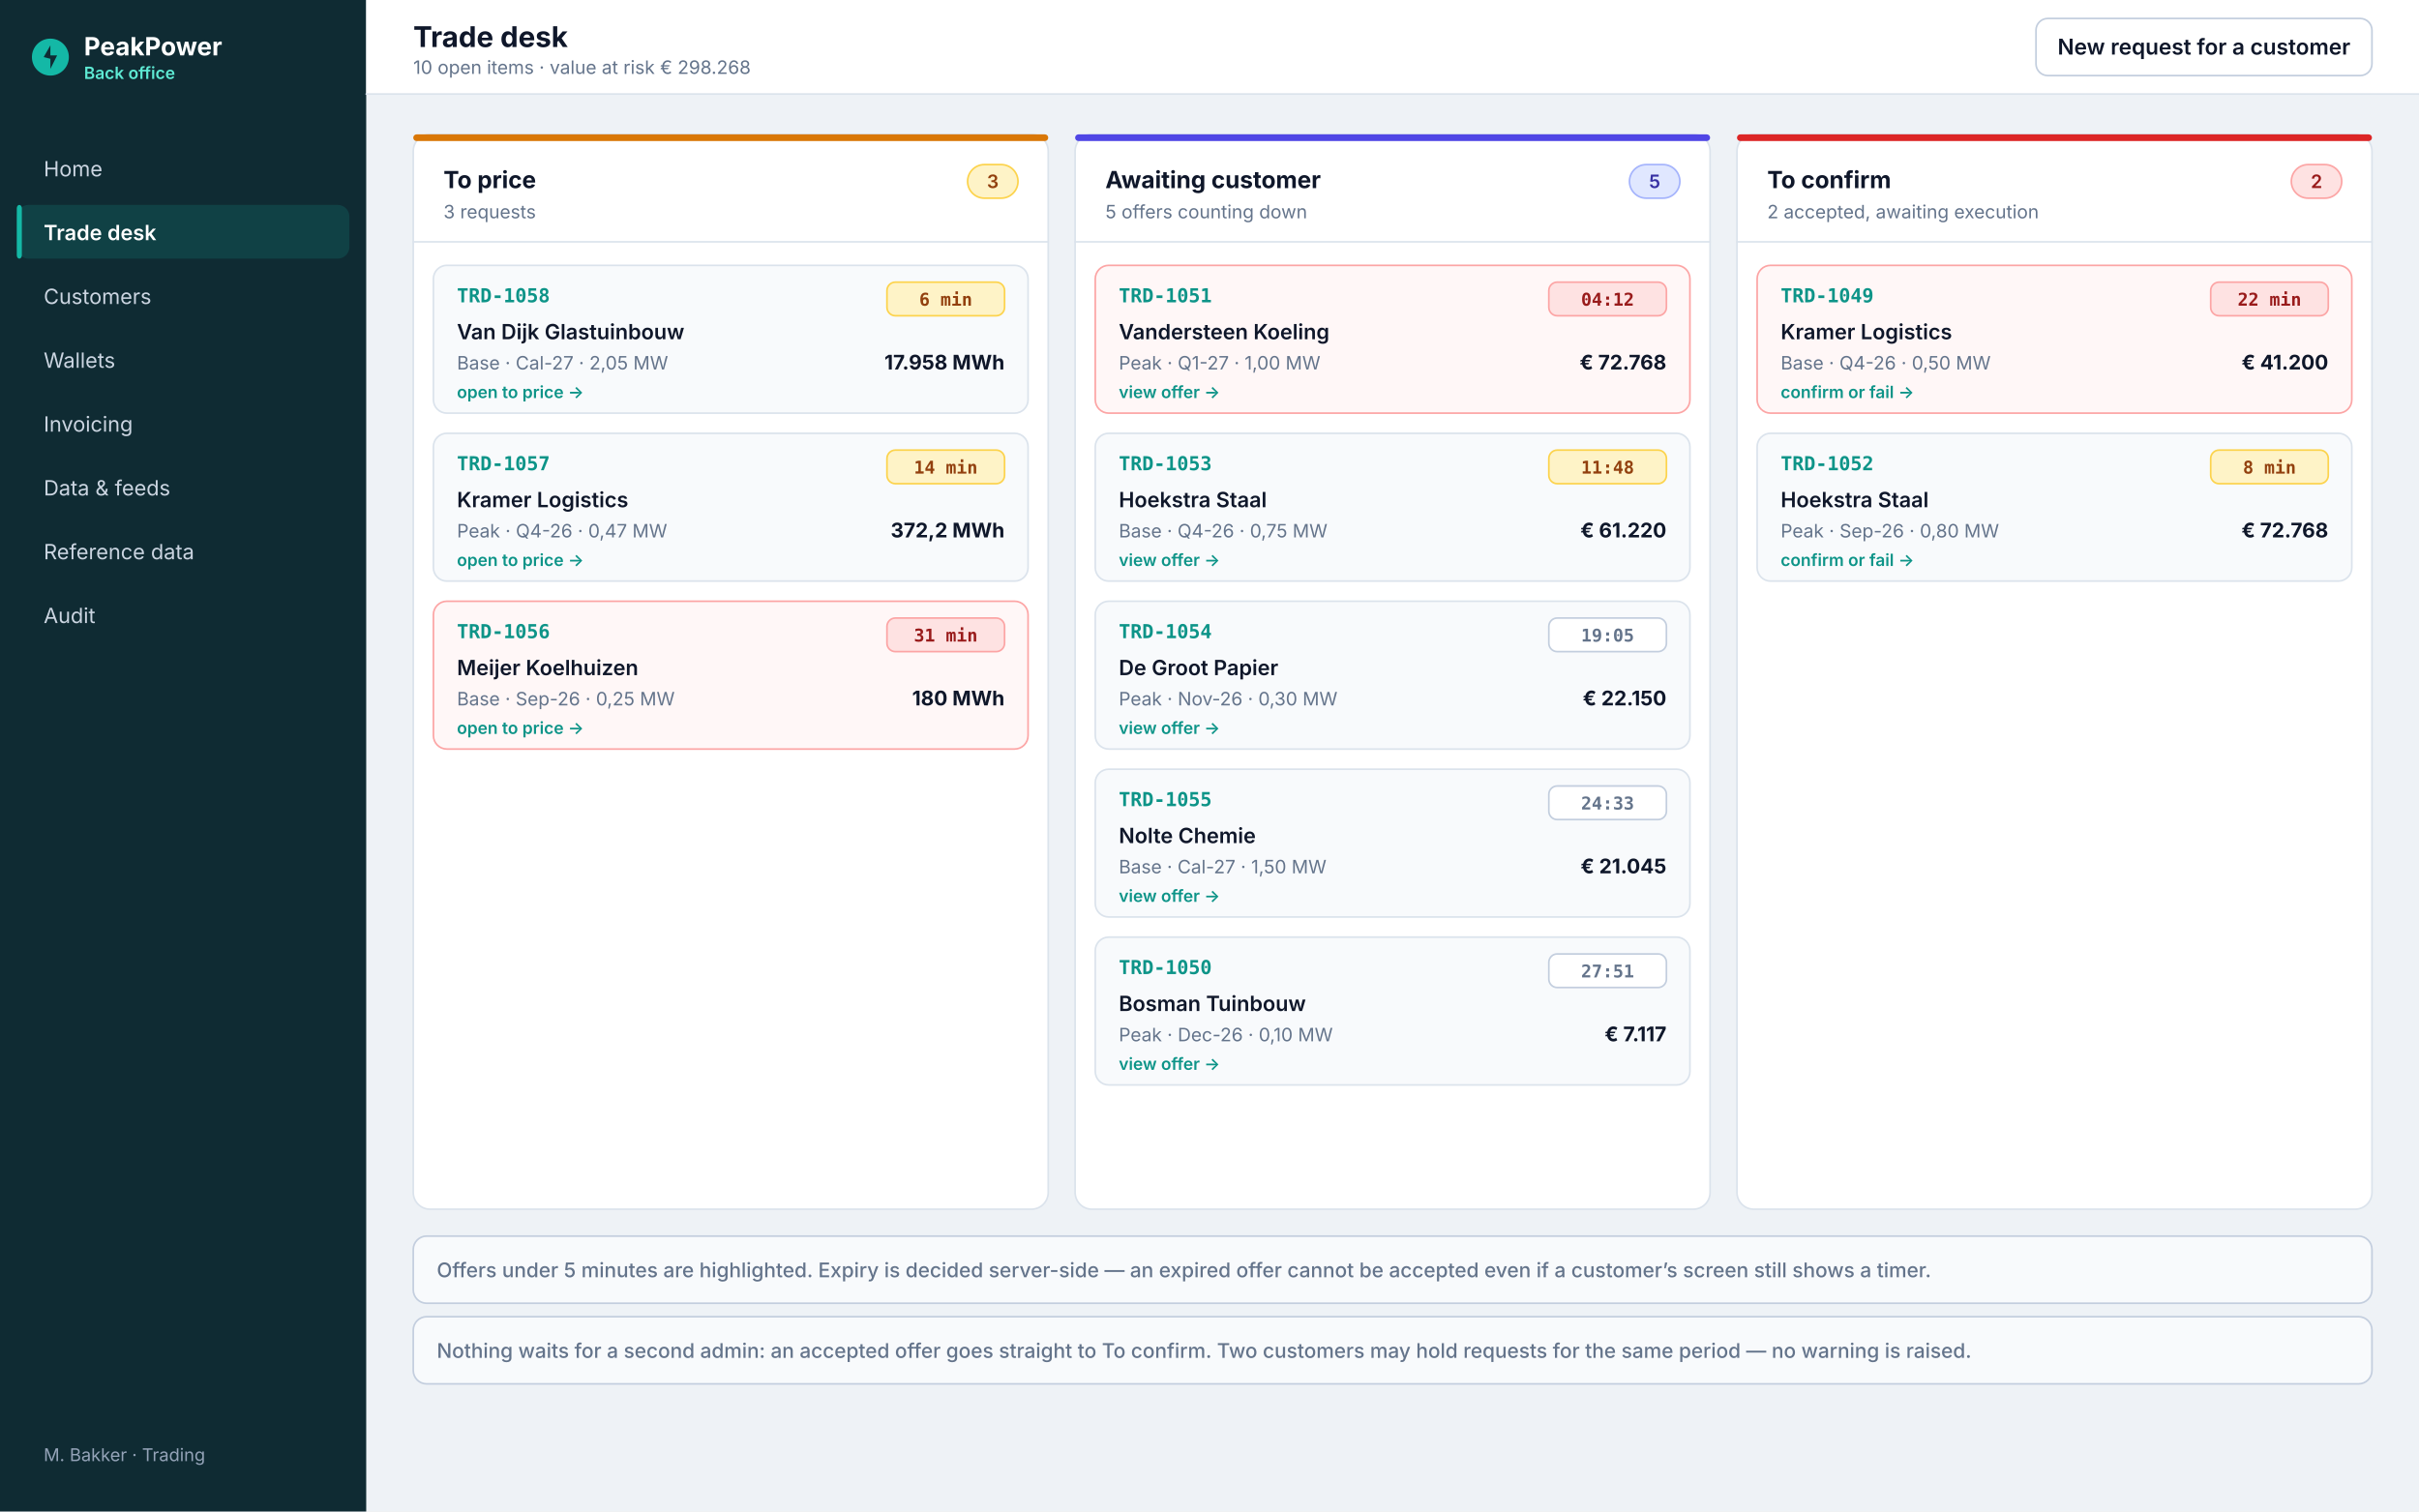
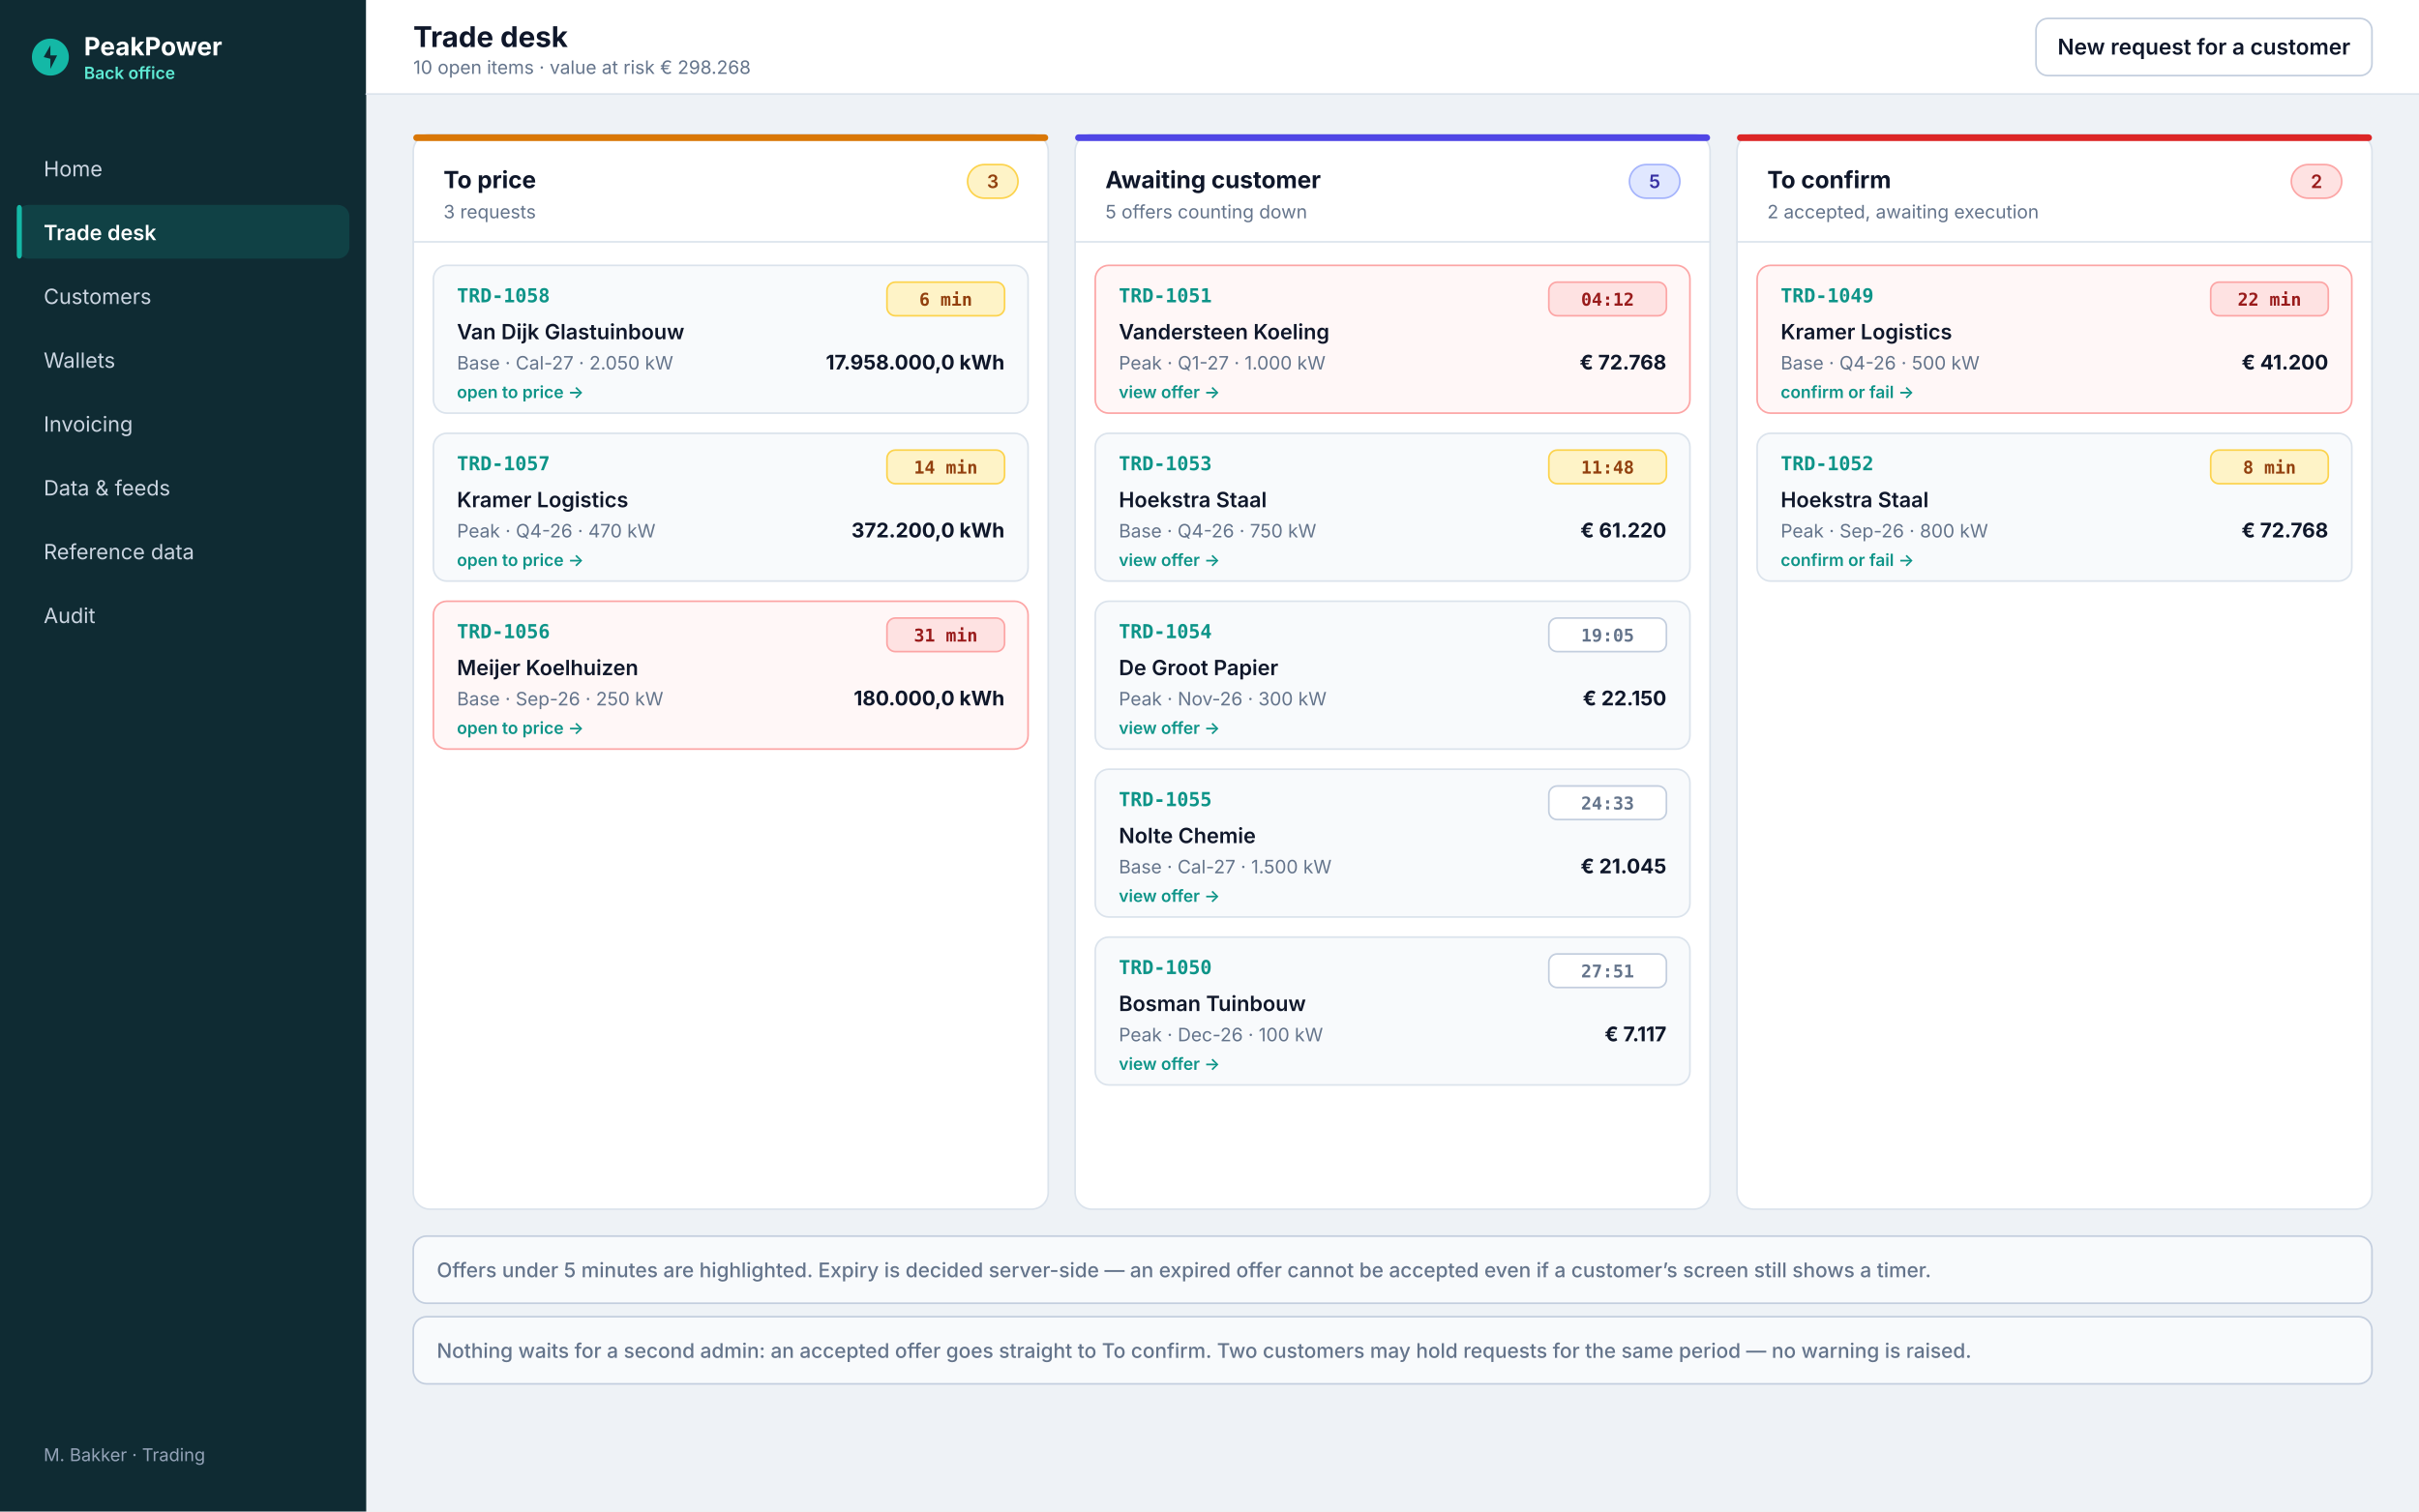
<svg xmlns="http://www.w3.org/2000/svg" viewBox="0 0 1440 900" width="1440" height="900" role="img" aria-label="Employee portal — trade desk">
  <rect x="0" y="0" width="1440" height="900" rx="0" fill="#eef2f6" stroke="none" />
  <rect x="0" y="0" width="218" height="900" rx="0" fill="#0f2b33" stroke="none" />
  <g>
    <circle cx="30" cy="34" r="11" fill="#14b8a6" stroke="none" stroke-width="1" />
    <path d="M 26 34 L 30 27 L 30 33 L 34 33 L 30 41 L 30 35 Z" fill="#0f2b33" stroke="none" stroke-width="2" stroke-linejoin="round" stroke-linecap="round" />
  </g>
  <text x="50" y="33" font-family="Inter, 'Segoe UI', -apple-system, BlinkMacSystemFont, 'Helvetica Neue', Arial, sans-serif" font-size="15" fill="#ffffff" font-weight="700" text-anchor="start">PeakPower</text>
  <text x="50" y="47" font-family="Inter, 'Segoe UI', -apple-system, BlinkMacSystemFont, 'Helvetica Neue', Arial, sans-serif" font-size="10" fill="#5eead4" font-weight="600" text-anchor="start">Back office</text>
  <text x="26" y="105" font-family="Inter, 'Segoe UI', -apple-system, BlinkMacSystemFont, 'Helvetica Neue', Arial, sans-serif" font-size="12.5" fill="#cbd5e1" font-weight="400" text-anchor="start">Home</text>
  <rect x="10" y="122" width="198" height="32" rx="7" fill="rgba(20,184,166,0.16)" stroke="none" />
  <rect x="10" y="122" width="3" height="32" rx="2" fill="#14b8a6" stroke="none" />
  <text x="26" y="143" font-family="Inter, 'Segoe UI', -apple-system, BlinkMacSystemFont, 'Helvetica Neue', Arial, sans-serif" font-size="12.5" fill="#ffffff" font-weight="600" text-anchor="start">Trade desk</text>
  <text x="26" y="181" font-family="Inter, 'Segoe UI', -apple-system, BlinkMacSystemFont, 'Helvetica Neue', Arial, sans-serif" font-size="12.5" fill="#cbd5e1" font-weight="400" text-anchor="start">Customers</text>
  <text x="26" y="219" font-family="Inter, 'Segoe UI', -apple-system, BlinkMacSystemFont, 'Helvetica Neue', Arial, sans-serif" font-size="12.5" fill="#cbd5e1" font-weight="400" text-anchor="start">Wallets</text>
  <text x="26" y="257" font-family="Inter, 'Segoe UI', -apple-system, BlinkMacSystemFont, 'Helvetica Neue', Arial, sans-serif" font-size="12.5" fill="#cbd5e1" font-weight="400" text-anchor="start">Invoicing</text>
  <text x="26" y="295" font-family="Inter, 'Segoe UI', -apple-system, BlinkMacSystemFont, 'Helvetica Neue', Arial, sans-serif" font-size="12.5" fill="#cbd5e1" font-weight="400" text-anchor="start">Data &amp; feeds</text>
  <text x="26" y="333" font-family="Inter, 'Segoe UI', -apple-system, BlinkMacSystemFont, 'Helvetica Neue', Arial, sans-serif" font-size="12.5" fill="#cbd5e1" font-weight="400" text-anchor="start">Reference data</text>
  <text x="26" y="371" font-family="Inter, 'Segoe UI', -apple-system, BlinkMacSystemFont, 'Helvetica Neue', Arial, sans-serif" font-size="12.5" fill="#cbd5e1" font-weight="400" text-anchor="start">Audit</text>
  <text x="26" y="870" font-family="Inter, 'Segoe UI', -apple-system, BlinkMacSystemFont, 'Helvetica Neue', Arial, sans-serif" font-size="10.5" fill="#94a3b8" font-weight="400" text-anchor="start">M. Bakker · Trading</text>
  <rect x="218" y="0" width="1222" height="56" rx="0" fill="#ffffff" stroke="none" />
  <line x1="218" y1="56" x2="1440" y2="56" stroke="#dbe3ec" stroke-width="1" stroke-linecap="round" />
  <text x="246" y="28" font-family="Inter, 'Segoe UI', -apple-system, BlinkMacSystemFont, 'Helvetica Neue', Arial, sans-serif" font-size="17" fill="#0f172a" font-weight="700" text-anchor="start">Trade desk</text>
  <text x="246" y="44" font-family="Inter, 'Segoe UI', -apple-system, BlinkMacSystemFont, 'Helvetica Neue', Arial, sans-serif" font-size="11" fill="#64748b" font-weight="400" text-anchor="start">10 open items · value at risk € 298.268</text>
  <rect x="1212" y="11" width="200" height="34" rx="7" fill="#ffffff" stroke="#c3cede" stroke-width="1" />
  <text x="1312" y="32.5" font-family="Inter, 'Segoe UI', -apple-system, BlinkMacSystemFont, 'Helvetica Neue', Arial, sans-serif" font-size="13" fill="#0f172a" font-weight="600" text-anchor="middle">New request for a customer</text>
  <rect x="246" y="80" width="378" height="640" rx="10" fill="#ffffff" stroke="#dbe3ec" stroke-width="1" />
  <rect x="246" y="80" width="378" height="4" rx="2" fill="#d97706" stroke="none" />
  <text x="264" y="112" font-family="Inter, 'Segoe UI', -apple-system, BlinkMacSystemFont, 'Helvetica Neue', Arial, sans-serif" font-size="14" fill="#0f172a" font-weight="700" text-anchor="start">To price</text>
  <rect x="576" y="98" width="30" height="20" rx="10" fill="#fef3c7" stroke="#fcd34d" stroke-width="1" />
  <text x="591" y="111.96" font-family="Inter, 'Segoe UI', -apple-system, BlinkMacSystemFont, 'Helvetica Neue', Arial, sans-serif" font-size="11" fill="#92400e" font-weight="600" text-anchor="middle">3</text>
  <text x="264" y="130" font-family="Inter, 'Segoe UI', -apple-system, BlinkMacSystemFont, 'Helvetica Neue', Arial, sans-serif" font-size="11" fill="#64748b" font-weight="400" text-anchor="start">3 requests</text>
  <line x1="246" y1="144" x2="624" y2="144" stroke="#dbe3ec" stroke-width="1" stroke-linecap="round" />
  <rect x="258" y="158" width="354" height="88" rx="8" fill="#f8fafc" stroke="#dbe3ec" stroke-width="1" />
  <text x="272" y="180" font-family="'SF Mono', 'Cascadia Mono', Menlo, Consolas, monospace" font-size="11.5" fill="#0d9488" font-weight="700" text-anchor="start">TRD-1058</text>
  <rect x="528" y="168" width="70" height="20" rx="5" fill="#fef3c7" stroke="#fcd34d" stroke-width="1" />
  <text x="563" y="182" font-family="'SF Mono', 'Cascadia Mono', Menlo, Consolas, monospace" font-size="10.5" fill="#92400e" font-weight="700" text-anchor="middle">6 min</text>
  <text x="272" y="202" font-family="Inter, 'Segoe UI', -apple-system, BlinkMacSystemFont, 'Helvetica Neue', Arial, sans-serif" font-size="12.5" fill="#0f172a" font-weight="600" text-anchor="start">Van Dijk Glastuinbouw</text>
-   <text x="272" y="220" font-family="Inter, 'Segoe UI', -apple-system, BlinkMacSystemFont, 'Helvetica Neue', Arial, sans-serif" font-size="11" fill="#64748b" font-weight="400" text-anchor="start">Base · Cal-27 · 2,05 MW</text>
-   <text x="598" y="220" font-family="Inter, 'Segoe UI', -apple-system, BlinkMacSystemFont, 'Helvetica Neue', Arial, sans-serif" font-size="12" fill="#0f172a" font-weight="700" text-anchor="end">17.958 MWh</text>
+   <text x="272" y="220" font-family="Inter, 'Segoe UI', -apple-system, BlinkMacSystemFont, 'Helvetica Neue', Arial, sans-serif" font-size="11" fill="#64748b" font-weight="400" text-anchor="start">Base · Cal-27 · 2.050 kW</text>
+   <text x="598" y="220" font-family="Inter, 'Segoe UI', -apple-system, BlinkMacSystemFont, 'Helvetica Neue', Arial, sans-serif" font-size="12" fill="#0f172a" font-weight="700" text-anchor="end">17.958.000,0 kWh</text>
  <text x="272" y="237" font-family="Inter, 'Segoe UI', -apple-system, BlinkMacSystemFont, 'Helvetica Neue', Arial, sans-serif" font-size="10" fill="#0d9488" font-weight="600" text-anchor="start">open to price →</text>
  <rect x="258" y="258" width="354" height="88" rx="8" fill="#f8fafc" stroke="#dbe3ec" stroke-width="1" />
  <text x="272" y="280" font-family="'SF Mono', 'Cascadia Mono', Menlo, Consolas, monospace" font-size="11.5" fill="#0d9488" font-weight="700" text-anchor="start">TRD-1057</text>
  <rect x="528" y="268" width="70" height="20" rx="5" fill="#fef3c7" stroke="#fcd34d" stroke-width="1" />
  <text x="563" y="282" font-family="'SF Mono', 'Cascadia Mono', Menlo, Consolas, monospace" font-size="10.5" fill="#92400e" font-weight="700" text-anchor="middle">14 min</text>
  <text x="272" y="302" font-family="Inter, 'Segoe UI', -apple-system, BlinkMacSystemFont, 'Helvetica Neue', Arial, sans-serif" font-size="12.5" fill="#0f172a" font-weight="600" text-anchor="start">Kramer Logistics</text>
-   <text x="272" y="320" font-family="Inter, 'Segoe UI', -apple-system, BlinkMacSystemFont, 'Helvetica Neue', Arial, sans-serif" font-size="11" fill="#64748b" font-weight="400" text-anchor="start">Peak · Q4-26 · 0,47 MW</text>
-   <text x="598" y="320" font-family="Inter, 'Segoe UI', -apple-system, BlinkMacSystemFont, 'Helvetica Neue', Arial, sans-serif" font-size="12" fill="#0f172a" font-weight="700" text-anchor="end">372,2 MWh</text>
+   <text x="272" y="320" font-family="Inter, 'Segoe UI', -apple-system, BlinkMacSystemFont, 'Helvetica Neue', Arial, sans-serif" font-size="11" fill="#64748b" font-weight="400" text-anchor="start">Peak · Q4-26 · 470 kW</text>
+   <text x="598" y="320" font-family="Inter, 'Segoe UI', -apple-system, BlinkMacSystemFont, 'Helvetica Neue', Arial, sans-serif" font-size="12" fill="#0f172a" font-weight="700" text-anchor="end">372.200,0 kWh</text>
  <text x="272" y="337" font-family="Inter, 'Segoe UI', -apple-system, BlinkMacSystemFont, 'Helvetica Neue', Arial, sans-serif" font-size="10" fill="#0d9488" font-weight="600" text-anchor="start">open to price →</text>
  <rect x="258" y="358" width="354" height="88" rx="8" fill="#fff7f7" stroke="#fca5a5" stroke-width="1" />
  <text x="272" y="380" font-family="'SF Mono', 'Cascadia Mono', Menlo, Consolas, monospace" font-size="11.5" fill="#0d9488" font-weight="700" text-anchor="start">TRD-1056</text>
  <rect x="528" y="368" width="70" height="20" rx="5" fill="#fee2e2" stroke="#fca5a5" stroke-width="1" />
  <text x="563" y="382" font-family="'SF Mono', 'Cascadia Mono', Menlo, Consolas, monospace" font-size="10.5" fill="#991b1b" font-weight="700" text-anchor="middle">31 min</text>
  <text x="272" y="402" font-family="Inter, 'Segoe UI', -apple-system, BlinkMacSystemFont, 'Helvetica Neue', Arial, sans-serif" font-size="12.5" fill="#0f172a" font-weight="600" text-anchor="start">Meijer Koelhuizen</text>
-   <text x="272" y="420" font-family="Inter, 'Segoe UI', -apple-system, BlinkMacSystemFont, 'Helvetica Neue', Arial, sans-serif" font-size="11" fill="#64748b" font-weight="400" text-anchor="start">Base · Sep-26 · 0,25 MW</text>
-   <text x="598" y="420" font-family="Inter, 'Segoe UI', -apple-system, BlinkMacSystemFont, 'Helvetica Neue', Arial, sans-serif" font-size="12" fill="#0f172a" font-weight="700" text-anchor="end">180 MWh</text>
+   <text x="272" y="420" font-family="Inter, 'Segoe UI', -apple-system, BlinkMacSystemFont, 'Helvetica Neue', Arial, sans-serif" font-size="11" fill="#64748b" font-weight="400" text-anchor="start">Base · Sep-26 · 250 kW</text>
+   <text x="598" y="420" font-family="Inter, 'Segoe UI', -apple-system, BlinkMacSystemFont, 'Helvetica Neue', Arial, sans-serif" font-size="12" fill="#0f172a" font-weight="700" text-anchor="end">180.000,0 kWh</text>
  <text x="272" y="437" font-family="Inter, 'Segoe UI', -apple-system, BlinkMacSystemFont, 'Helvetica Neue', Arial, sans-serif" font-size="10" fill="#0d9488" font-weight="600" text-anchor="start">open to price →</text>
  <rect x="640" y="80" width="378" height="640" rx="10" fill="#ffffff" stroke="#dbe3ec" stroke-width="1" />
  <rect x="640" y="80" width="378" height="4" rx="2" fill="#4f46e5" stroke="none" />
  <text x="658" y="112" font-family="Inter, 'Segoe UI', -apple-system, BlinkMacSystemFont, 'Helvetica Neue', Arial, sans-serif" font-size="14" fill="#0f172a" font-weight="700" text-anchor="start">Awaiting customer</text>
  <rect x="970" y="98" width="30" height="20" rx="10" fill="#e0e7ff" stroke="#a5b4fc" stroke-width="1" />
  <text x="985" y="111.96" font-family="Inter, 'Segoe UI', -apple-system, BlinkMacSystemFont, 'Helvetica Neue', Arial, sans-serif" font-size="11" fill="#3730a3" font-weight="600" text-anchor="middle">5</text>
  <text x="658" y="130" font-family="Inter, 'Segoe UI', -apple-system, BlinkMacSystemFont, 'Helvetica Neue', Arial, sans-serif" font-size="11" fill="#64748b" font-weight="400" text-anchor="start">5 offers counting down</text>
  <line x1="640" y1="144" x2="1018" y2="144" stroke="#dbe3ec" stroke-width="1" stroke-linecap="round" />
  <rect x="652" y="158" width="354" height="88" rx="8" fill="#fff7f7" stroke="#fca5a5" stroke-width="1" />
  <text x="666" y="180" font-family="'SF Mono', 'Cascadia Mono', Menlo, Consolas, monospace" font-size="11.5" fill="#0d9488" font-weight="700" text-anchor="start">TRD-1051</text>
  <rect x="922" y="168" width="70" height="20" rx="5" fill="#fee2e2" stroke="#fca5a5" stroke-width="1" />
  <text x="957" y="182" font-family="'SF Mono', 'Cascadia Mono', Menlo, Consolas, monospace" font-size="10.5" fill="#991b1b" font-weight="700" text-anchor="middle">04:12</text>
  <text x="666" y="202" font-family="Inter, 'Segoe UI', -apple-system, BlinkMacSystemFont, 'Helvetica Neue', Arial, sans-serif" font-size="12.5" fill="#0f172a" font-weight="600" text-anchor="start">Vandersteen Koeling</text>
-   <text x="666" y="220" font-family="Inter, 'Segoe UI', -apple-system, BlinkMacSystemFont, 'Helvetica Neue', Arial, sans-serif" font-size="11" fill="#64748b" font-weight="400" text-anchor="start">Peak · Q1-27 · 1,00 MW</text>
+   <text x="666" y="220" font-family="Inter, 'Segoe UI', -apple-system, BlinkMacSystemFont, 'Helvetica Neue', Arial, sans-serif" font-size="11" fill="#64748b" font-weight="400" text-anchor="start">Peak · Q1-27 · 1.000 kW</text>
  <text x="992" y="220" font-family="Inter, 'Segoe UI', -apple-system, BlinkMacSystemFont, 'Helvetica Neue', Arial, sans-serif" font-size="12" fill="#0f172a" font-weight="700" text-anchor="end">€ 72.768</text>
  <text x="666" y="237" font-family="Inter, 'Segoe UI', -apple-system, BlinkMacSystemFont, 'Helvetica Neue', Arial, sans-serif" font-size="10" fill="#0d9488" font-weight="600" text-anchor="start">view offer →</text>
  <rect x="652" y="258" width="354" height="88" rx="8" fill="#f8fafc" stroke="#dbe3ec" stroke-width="1" />
  <text x="666" y="280" font-family="'SF Mono', 'Cascadia Mono', Menlo, Consolas, monospace" font-size="11.5" fill="#0d9488" font-weight="700" text-anchor="start">TRD-1053</text>
  <rect x="922" y="268" width="70" height="20" rx="5" fill="#fef3c7" stroke="#fcd34d" stroke-width="1" />
  <text x="957" y="282" font-family="'SF Mono', 'Cascadia Mono', Menlo, Consolas, monospace" font-size="10.5" fill="#92400e" font-weight="700" text-anchor="middle">11:48</text>
  <text x="666" y="302" font-family="Inter, 'Segoe UI', -apple-system, BlinkMacSystemFont, 'Helvetica Neue', Arial, sans-serif" font-size="12.5" fill="#0f172a" font-weight="600" text-anchor="start">Hoekstra Staal</text>
-   <text x="666" y="320" font-family="Inter, 'Segoe UI', -apple-system, BlinkMacSystemFont, 'Helvetica Neue', Arial, sans-serif" font-size="11" fill="#64748b" font-weight="400" text-anchor="start">Base · Q4-26 · 0,75 MW</text>
+   <text x="666" y="320" font-family="Inter, 'Segoe UI', -apple-system, BlinkMacSystemFont, 'Helvetica Neue', Arial, sans-serif" font-size="11" fill="#64748b" font-weight="400" text-anchor="start">Base · Q4-26 · 750 kW</text>
  <text x="992" y="320" font-family="Inter, 'Segoe UI', -apple-system, BlinkMacSystemFont, 'Helvetica Neue', Arial, sans-serif" font-size="12" fill="#0f172a" font-weight="700" text-anchor="end">€ 61.220</text>
  <text x="666" y="337" font-family="Inter, 'Segoe UI', -apple-system, BlinkMacSystemFont, 'Helvetica Neue', Arial, sans-serif" font-size="10" fill="#0d9488" font-weight="600" text-anchor="start">view offer →</text>
  <rect x="652" y="358" width="354" height="88" rx="8" fill="#f8fafc" stroke="#dbe3ec" stroke-width="1" />
  <text x="666" y="380" font-family="'SF Mono', 'Cascadia Mono', Menlo, Consolas, monospace" font-size="11.5" fill="#0d9488" font-weight="700" text-anchor="start">TRD-1054</text>
  <rect x="922" y="368" width="70" height="20" rx="5" fill="#ffffff" stroke="#c3cede" stroke-width="1" />
  <text x="957" y="382" font-family="'SF Mono', 'Cascadia Mono', Menlo, Consolas, monospace" font-size="10.5" fill="#64748b" font-weight="700" text-anchor="middle">19:05</text>
  <text x="666" y="402" font-family="Inter, 'Segoe UI', -apple-system, BlinkMacSystemFont, 'Helvetica Neue', Arial, sans-serif" font-size="12.5" fill="#0f172a" font-weight="600" text-anchor="start">De Groot Papier</text>
-   <text x="666" y="420" font-family="Inter, 'Segoe UI', -apple-system, BlinkMacSystemFont, 'Helvetica Neue', Arial, sans-serif" font-size="11" fill="#64748b" font-weight="400" text-anchor="start">Peak · Nov-26 · 0,30 MW</text>
+   <text x="666" y="420" font-family="Inter, 'Segoe UI', -apple-system, BlinkMacSystemFont, 'Helvetica Neue', Arial, sans-serif" font-size="11" fill="#64748b" font-weight="400" text-anchor="start">Peak · Nov-26 · 300 kW</text>
  <text x="992" y="420" font-family="Inter, 'Segoe UI', -apple-system, BlinkMacSystemFont, 'Helvetica Neue', Arial, sans-serif" font-size="12" fill="#0f172a" font-weight="700" text-anchor="end">€ 22.150</text>
  <text x="666" y="437" font-family="Inter, 'Segoe UI', -apple-system, BlinkMacSystemFont, 'Helvetica Neue', Arial, sans-serif" font-size="10" fill="#0d9488" font-weight="600" text-anchor="start">view offer →</text>
  <rect x="652" y="458" width="354" height="88" rx="8" fill="#f8fafc" stroke="#dbe3ec" stroke-width="1" />
  <text x="666" y="480" font-family="'SF Mono', 'Cascadia Mono', Menlo, Consolas, monospace" font-size="11.5" fill="#0d9488" font-weight="700" text-anchor="start">TRD-1055</text>
  <rect x="922" y="468" width="70" height="20" rx="5" fill="#ffffff" stroke="#c3cede" stroke-width="1" />
  <text x="957" y="482" font-family="'SF Mono', 'Cascadia Mono', Menlo, Consolas, monospace" font-size="10.5" fill="#64748b" font-weight="700" text-anchor="middle">24:33</text>
  <text x="666" y="502" font-family="Inter, 'Segoe UI', -apple-system, BlinkMacSystemFont, 'Helvetica Neue', Arial, sans-serif" font-size="12.5" fill="#0f172a" font-weight="600" text-anchor="start">Nolte Chemie</text>
-   <text x="666" y="520" font-family="Inter, 'Segoe UI', -apple-system, BlinkMacSystemFont, 'Helvetica Neue', Arial, sans-serif" font-size="11" fill="#64748b" font-weight="400" text-anchor="start">Base · Cal-27 · 1,50 MW</text>
+   <text x="666" y="520" font-family="Inter, 'Segoe UI', -apple-system, BlinkMacSystemFont, 'Helvetica Neue', Arial, sans-serif" font-size="11" fill="#64748b" font-weight="400" text-anchor="start">Base · Cal-27 · 1.500 kW</text>
  <text x="992" y="520" font-family="Inter, 'Segoe UI', -apple-system, BlinkMacSystemFont, 'Helvetica Neue', Arial, sans-serif" font-size="12" fill="#0f172a" font-weight="700" text-anchor="end">€ 21.045</text>
  <text x="666" y="537" font-family="Inter, 'Segoe UI', -apple-system, BlinkMacSystemFont, 'Helvetica Neue', Arial, sans-serif" font-size="10" fill="#0d9488" font-weight="600" text-anchor="start">view offer →</text>
  <rect x="652" y="558" width="354" height="88" rx="8" fill="#f8fafc" stroke="#dbe3ec" stroke-width="1" />
  <text x="666" y="580" font-family="'SF Mono', 'Cascadia Mono', Menlo, Consolas, monospace" font-size="11.5" fill="#0d9488" font-weight="700" text-anchor="start">TRD-1050</text>
  <rect x="922" y="568" width="70" height="20" rx="5" fill="#ffffff" stroke="#c3cede" stroke-width="1" />
  <text x="957" y="582" font-family="'SF Mono', 'Cascadia Mono', Menlo, Consolas, monospace" font-size="10.5" fill="#64748b" font-weight="700" text-anchor="middle">27:51</text>
  <text x="666" y="602" font-family="Inter, 'Segoe UI', -apple-system, BlinkMacSystemFont, 'Helvetica Neue', Arial, sans-serif" font-size="12.5" fill="#0f172a" font-weight="600" text-anchor="start">Bosman Tuinbouw</text>
-   <text x="666" y="620" font-family="Inter, 'Segoe UI', -apple-system, BlinkMacSystemFont, 'Helvetica Neue', Arial, sans-serif" font-size="11" fill="#64748b" font-weight="400" text-anchor="start">Peak · Dec-26 · 0,10 MW</text>
+   <text x="666" y="620" font-family="Inter, 'Segoe UI', -apple-system, BlinkMacSystemFont, 'Helvetica Neue', Arial, sans-serif" font-size="11" fill="#64748b" font-weight="400" text-anchor="start">Peak · Dec-26 · 100 kW</text>
  <text x="992" y="620" font-family="Inter, 'Segoe UI', -apple-system, BlinkMacSystemFont, 'Helvetica Neue', Arial, sans-serif" font-size="12" fill="#0f172a" font-weight="700" text-anchor="end">€ 7.117</text>
  <text x="666" y="637" font-family="Inter, 'Segoe UI', -apple-system, BlinkMacSystemFont, 'Helvetica Neue', Arial, sans-serif" font-size="10" fill="#0d9488" font-weight="600" text-anchor="start">view offer →</text>
  <rect x="1034" y="80" width="378" height="640" rx="10" fill="#ffffff" stroke="#dbe3ec" stroke-width="1" />
  <rect x="1034" y="80" width="378" height="4" rx="2" fill="#dc2626" stroke="none" />
  <text x="1052" y="112" font-family="Inter, 'Segoe UI', -apple-system, BlinkMacSystemFont, 'Helvetica Neue', Arial, sans-serif" font-size="14" fill="#0f172a" font-weight="700" text-anchor="start">To confirm</text>
  <rect x="1364" y="98" width="30" height="20" rx="10" fill="#fee2e2" stroke="#fca5a5" stroke-width="1" />
  <text x="1379" y="111.96" font-family="Inter, 'Segoe UI', -apple-system, BlinkMacSystemFont, 'Helvetica Neue', Arial, sans-serif" font-size="11" fill="#991b1b" font-weight="600" text-anchor="middle">2</text>
  <text x="1052" y="130" font-family="Inter, 'Segoe UI', -apple-system, BlinkMacSystemFont, 'Helvetica Neue', Arial, sans-serif" font-size="11" fill="#64748b" font-weight="400" text-anchor="start">2 accepted, awaiting execution</text>
  <line x1="1034" y1="144" x2="1412" y2="144" stroke="#dbe3ec" stroke-width="1" stroke-linecap="round" />
  <rect x="1046" y="158" width="354" height="88" rx="8" fill="#fff7f7" stroke="#fca5a5" stroke-width="1" />
  <text x="1060" y="180" font-family="'SF Mono', 'Cascadia Mono', Menlo, Consolas, monospace" font-size="11.5" fill="#0d9488" font-weight="700" text-anchor="start">TRD-1049</text>
  <rect x="1316" y="168" width="70" height="20" rx="5" fill="#fee2e2" stroke="#fca5a5" stroke-width="1" />
  <text x="1351" y="182" font-family="'SF Mono', 'Cascadia Mono', Menlo, Consolas, monospace" font-size="10.5" fill="#991b1b" font-weight="700" text-anchor="middle">22 min</text>
  <text x="1060" y="202" font-family="Inter, 'Segoe UI', -apple-system, BlinkMacSystemFont, 'Helvetica Neue', Arial, sans-serif" font-size="12.5" fill="#0f172a" font-weight="600" text-anchor="start">Kramer Logistics</text>
-   <text x="1060" y="220" font-family="Inter, 'Segoe UI', -apple-system, BlinkMacSystemFont, 'Helvetica Neue', Arial, sans-serif" font-size="11" fill="#64748b" font-weight="400" text-anchor="start">Base · Q4-26 · 0,50 MW</text>
+   <text x="1060" y="220" font-family="Inter, 'Segoe UI', -apple-system, BlinkMacSystemFont, 'Helvetica Neue', Arial, sans-serif" font-size="11" fill="#64748b" font-weight="400" text-anchor="start">Base · Q4-26 · 500 kW</text>
  <text x="1386" y="220" font-family="Inter, 'Segoe UI', -apple-system, BlinkMacSystemFont, 'Helvetica Neue', Arial, sans-serif" font-size="12" fill="#0f172a" font-weight="700" text-anchor="end">€ 41.200</text>
  <text x="1060" y="237" font-family="Inter, 'Segoe UI', -apple-system, BlinkMacSystemFont, 'Helvetica Neue', Arial, sans-serif" font-size="10" fill="#0d9488" font-weight="600" text-anchor="start">confirm or fail →</text>
  <rect x="1046" y="258" width="354" height="88" rx="8" fill="#f8fafc" stroke="#dbe3ec" stroke-width="1" />
  <text x="1060" y="280" font-family="'SF Mono', 'Cascadia Mono', Menlo, Consolas, monospace" font-size="11.5" fill="#0d9488" font-weight="700" text-anchor="start">TRD-1052</text>
  <rect x="1316" y="268" width="70" height="20" rx="5" fill="#fef3c7" stroke="#fcd34d" stroke-width="1" />
  <text x="1351" y="282" font-family="'SF Mono', 'Cascadia Mono', Menlo, Consolas, monospace" font-size="10.5" fill="#92400e" font-weight="700" text-anchor="middle">8 min</text>
  <text x="1060" y="302" font-family="Inter, 'Segoe UI', -apple-system, BlinkMacSystemFont, 'Helvetica Neue', Arial, sans-serif" font-size="12.5" fill="#0f172a" font-weight="600" text-anchor="start">Hoekstra Staal</text>
-   <text x="1060" y="320" font-family="Inter, 'Segoe UI', -apple-system, BlinkMacSystemFont, 'Helvetica Neue', Arial, sans-serif" font-size="11" fill="#64748b" font-weight="400" text-anchor="start">Peak · Sep-26 · 0,80 MW</text>
+   <text x="1060" y="320" font-family="Inter, 'Segoe UI', -apple-system, BlinkMacSystemFont, 'Helvetica Neue', Arial, sans-serif" font-size="11" fill="#64748b" font-weight="400" text-anchor="start">Peak · Sep-26 · 800 kW</text>
  <text x="1386" y="320" font-family="Inter, 'Segoe UI', -apple-system, BlinkMacSystemFont, 'Helvetica Neue', Arial, sans-serif" font-size="12" fill="#0f172a" font-weight="700" text-anchor="end">€ 72.768</text>
  <text x="1060" y="337" font-family="Inter, 'Segoe UI', -apple-system, BlinkMacSystemFont, 'Helvetica Neue', Arial, sans-serif" font-size="10" fill="#0d9488" font-weight="600" text-anchor="start">confirm or fail →</text>
  <rect x="246" y="736" width="1166" height="40" rx="8" fill="#f8fafc" stroke="#c3cede" stroke-width="1" />
  <text x="260" y="760.5" font-family="Inter, 'Segoe UI', -apple-system, BlinkMacSystemFont, 'Helvetica Neue', Arial, sans-serif" font-size="12" fill="#64748b" font-weight="500" text-anchor="start">Offers under 5 minutes are highlighted. Expiry is decided server-side — an expired offer cannot be accepted even if a customer’s screen still shows a timer.</text>
  <rect x="246" y="784" width="1166" height="40" rx="8" fill="#f8fafc" stroke="#c3cede" stroke-width="1" />
  <text x="260" y="808.5" font-family="Inter, 'Segoe UI', -apple-system, BlinkMacSystemFont, 'Helvetica Neue', Arial, sans-serif" font-size="12" fill="#64748b" font-weight="500" text-anchor="start">Nothing waits for a second admin: an accepted offer goes straight to To confirm. Two customers may hold requests for the same period — no warning is raised.</text>
</svg>
